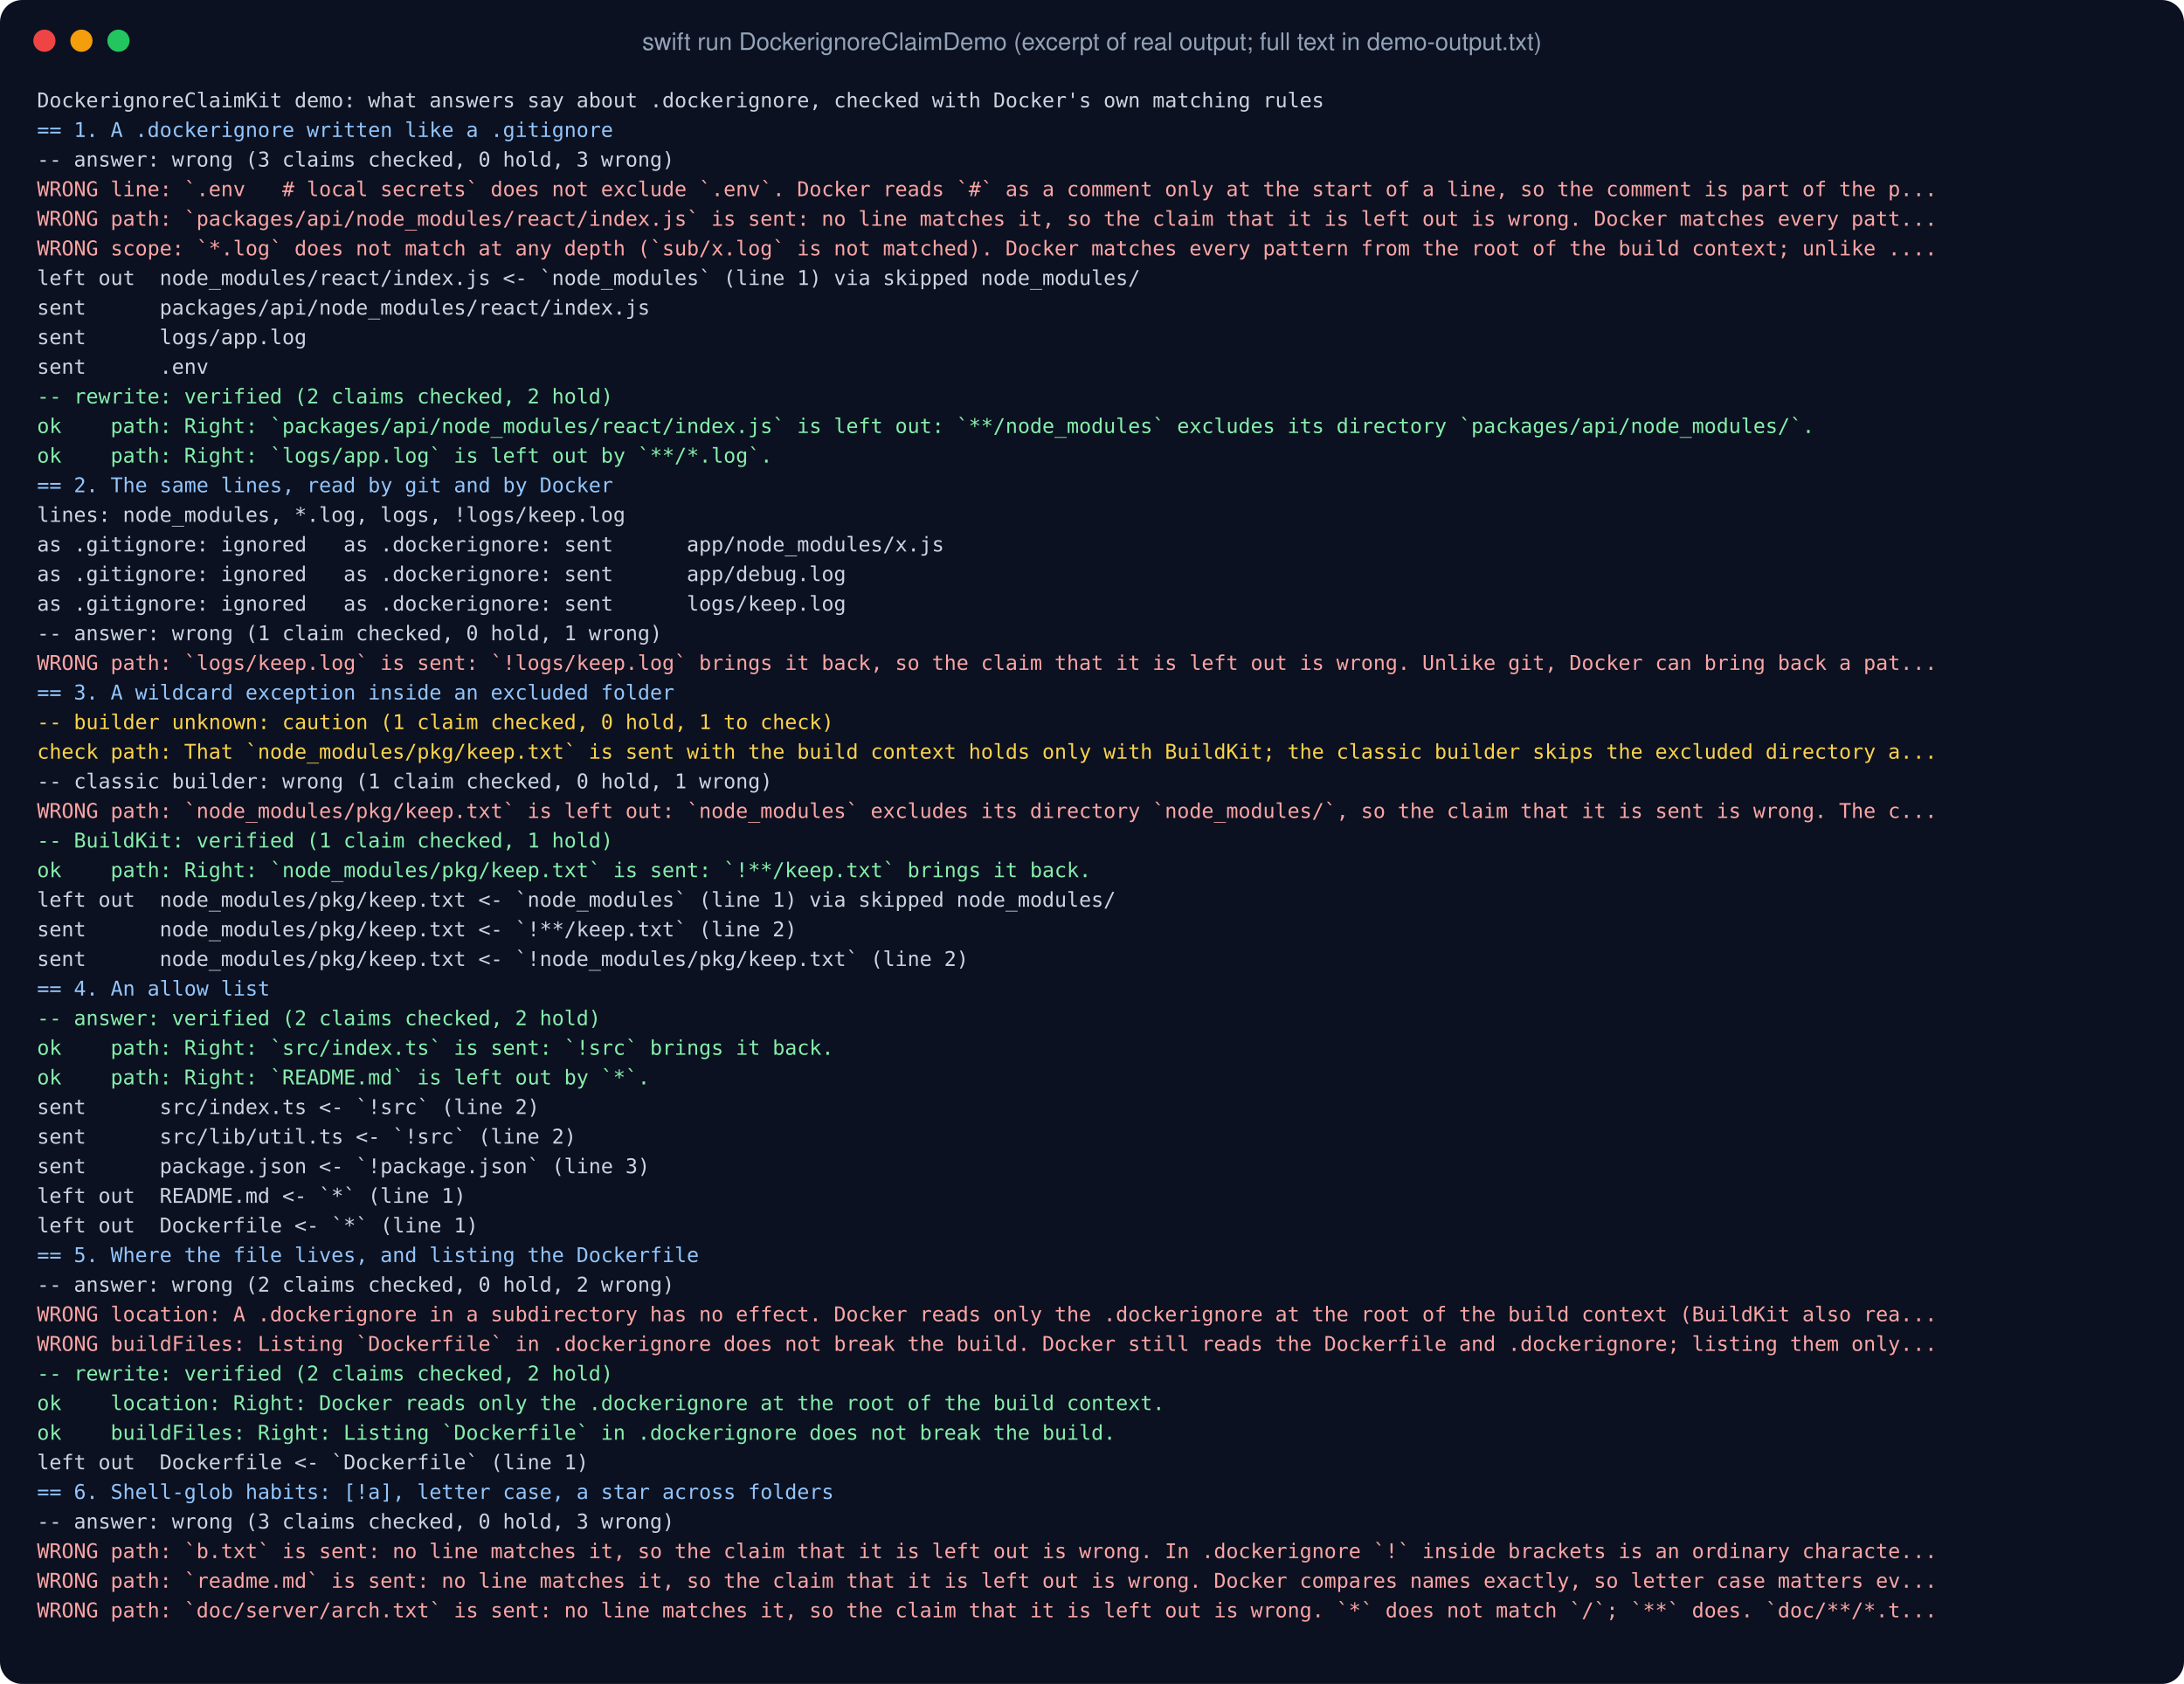
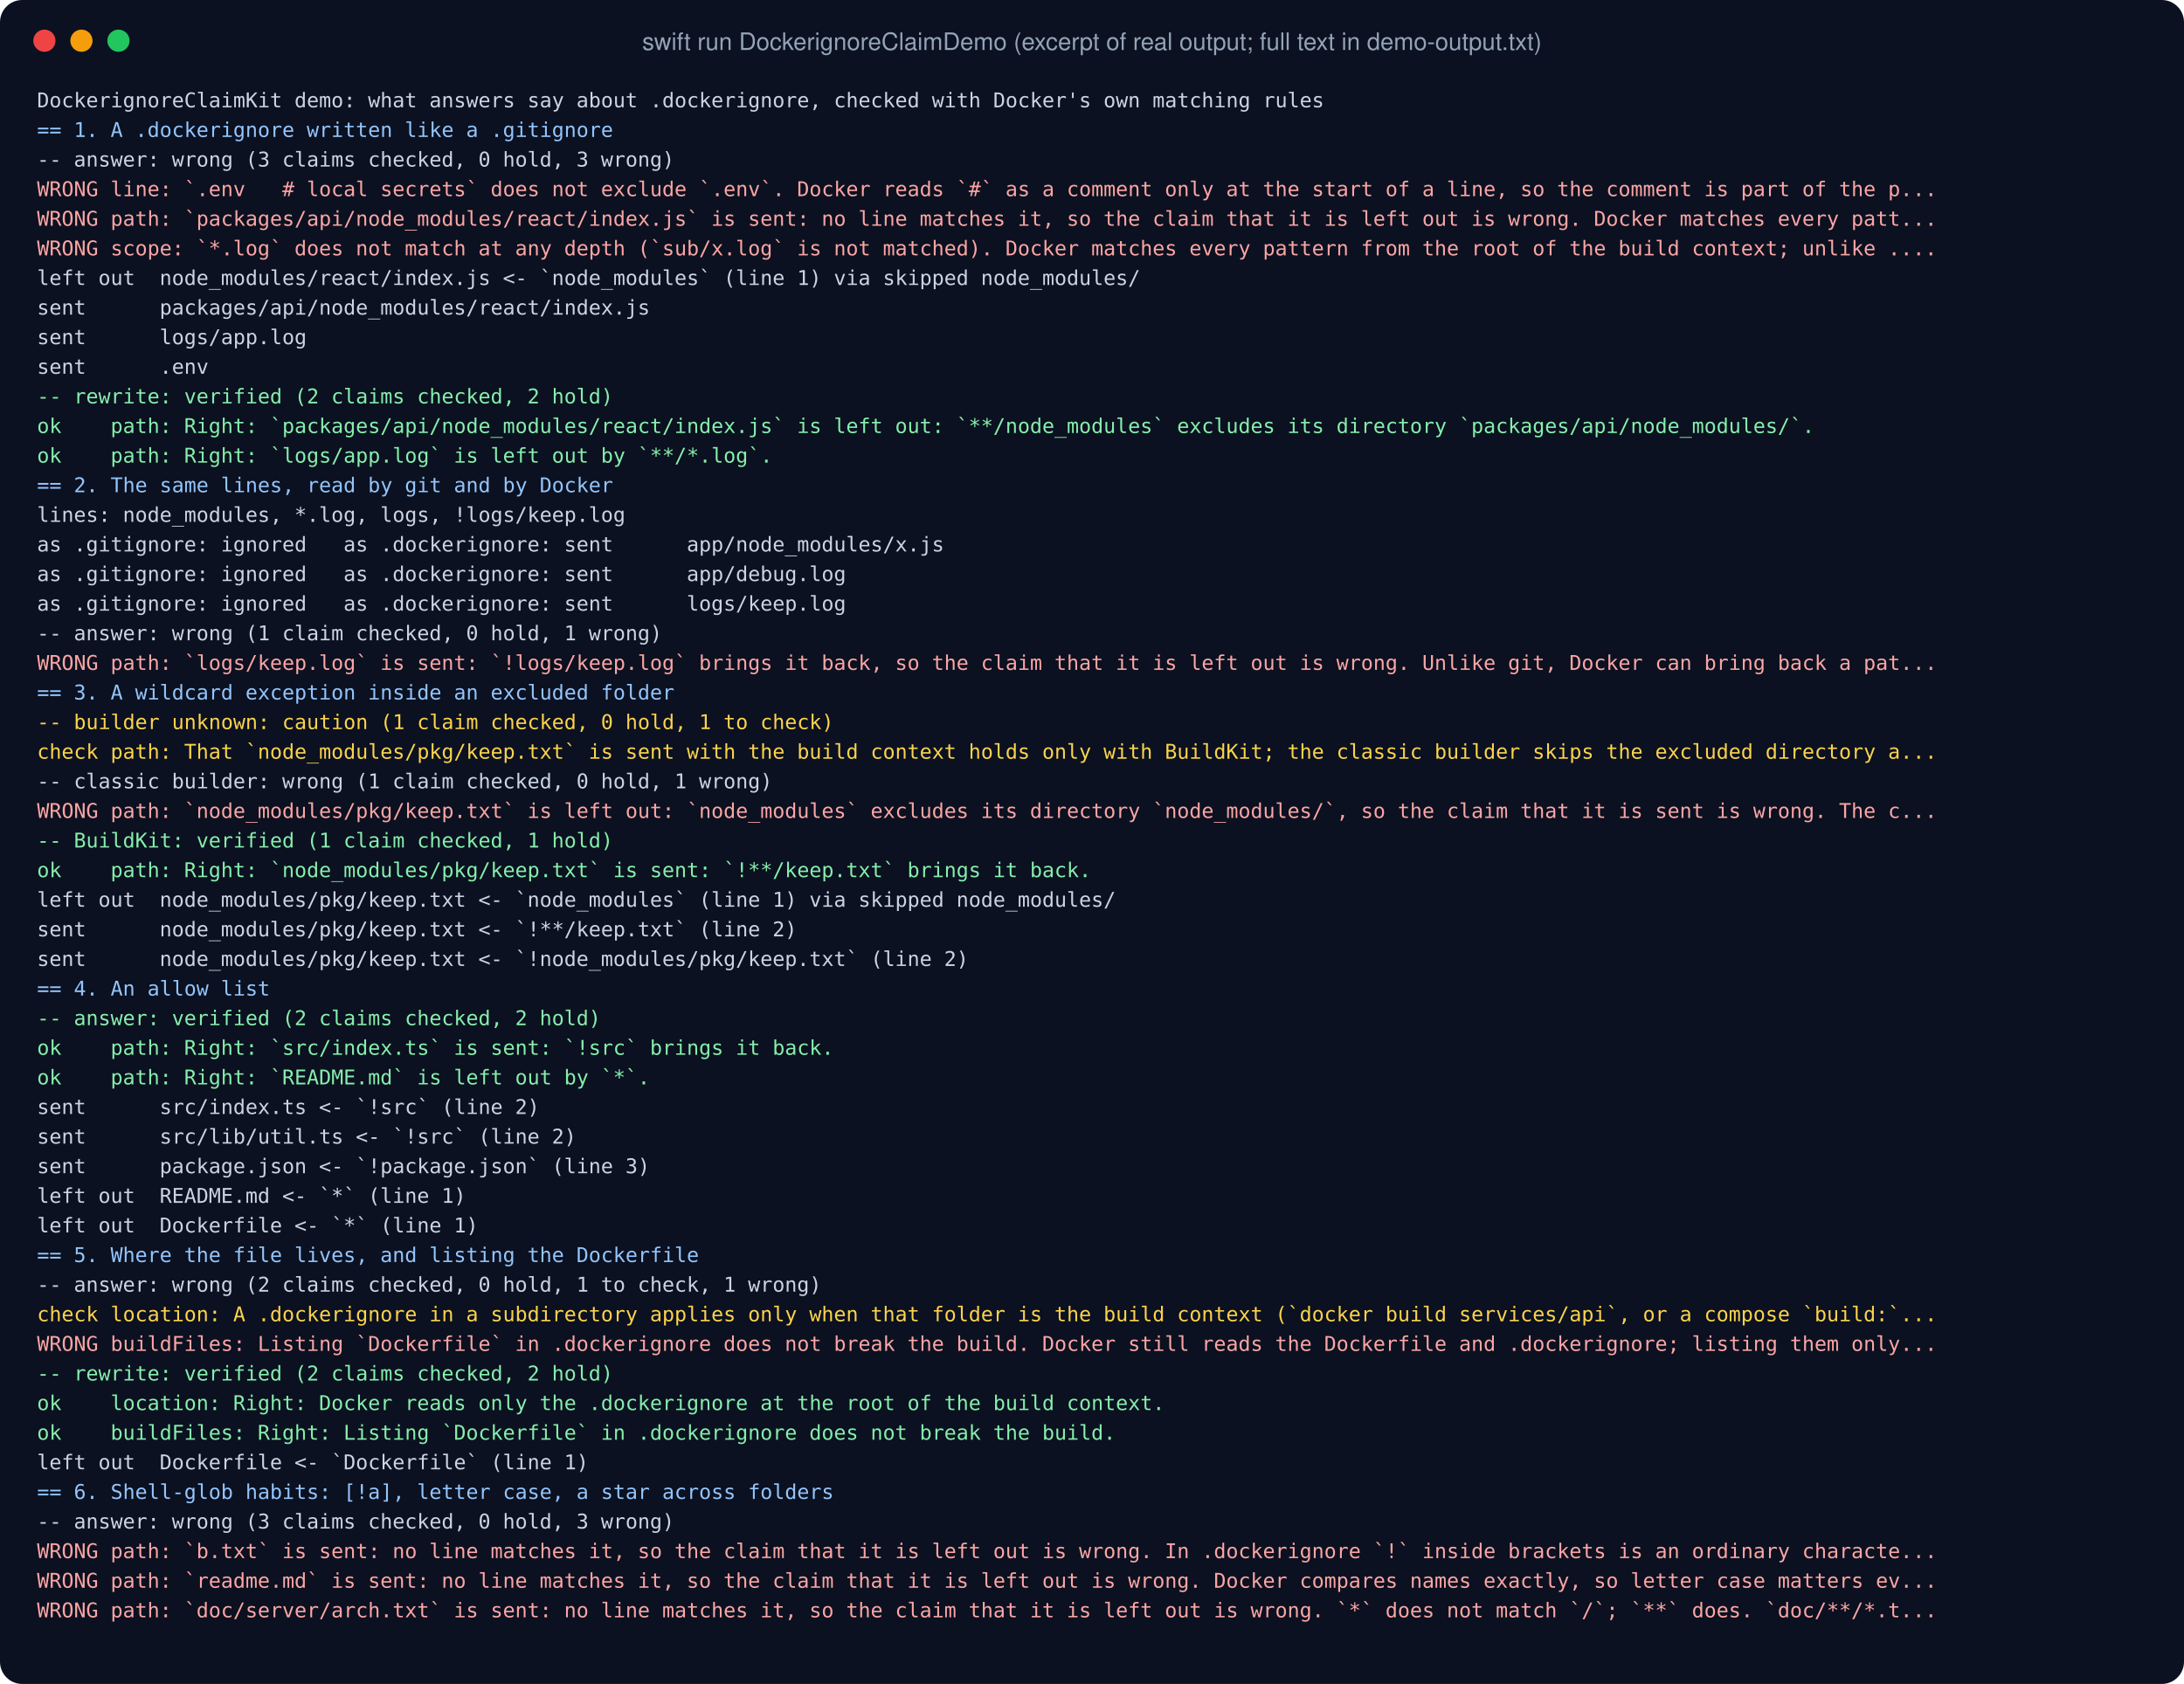
<svg xmlns="http://www.w3.org/2000/svg" width="1180" height="910" viewBox="0 0 1180 910">
  <rect width="1180" height="910" rx="12" fill="#0b1120" />
  <circle cx="24" cy="22" r="6" fill="#ef4444" />
  <circle cx="44" cy="22" r="6" fill="#f59e0b" />
  <circle cx="64" cy="22" r="6" fill="#22c55e" />
  <text x="590.0" y="27" fill="#94a3b8" font-family="Helvetica, Arial, sans-serif" font-size="13" text-anchor="middle">swift run DockerignoreClaimDemo (excerpt of real output; full text in demo-output.txt)</text>
  <text x="20" y="58" fill="#cbd5e1" font-family="Menlo, Monaco, monospace" font-size="11" text-anchor="start">DockerignoreClaimKit demo: what answers say about .dockerignore, checked with Docker's own matching rules</text>
  <text x="20" y="74" fill="#93c5fd" font-family="Menlo, Monaco, monospace" font-size="11" text-anchor="start">== 1. A .dockerignore written like a .gitignore</text>
  <text x="20" y="90" fill="#cbd5e1" font-family="Menlo, Monaco, monospace" font-size="11" text-anchor="start">-- answer: wrong (3 claims checked, 0 hold, 3 wrong)</text>
  <text x="20" y="106" fill="#fca5a5" font-family="Menlo, Monaco, monospace" font-size="11" text-anchor="start">   WRONG line: `.env   # local secrets` does not exclude `.env`. Docker reads `#` as a comment only at the start of a line, so the comment is part of the p...</text>
  <text x="20" y="122" fill="#fca5a5" font-family="Menlo, Monaco, monospace" font-size="11" text-anchor="start">   WRONG path: `packages/api/node_modules/react/index.js` is sent: no line matches it, so the claim that it is left out is wrong. Docker matches every patt...</text>
  <text x="20" y="138" fill="#fca5a5" font-family="Menlo, Monaco, monospace" font-size="11" text-anchor="start">   WRONG scope: `*.log` does not match at any depth (`sub/x.log` is not matched). Docker matches every pattern from the root of the build context; unlike ....</text>
  <text x="20" y="154" fill="#cbd5e1" font-family="Menlo, Monaco, monospace" font-size="11" text-anchor="start">   left out  node_modules/react/index.js &lt;- `node_modules` (line 1) via skipped node_modules/</text>
  <text x="20" y="170" fill="#cbd5e1" font-family="Menlo, Monaco, monospace" font-size="11" text-anchor="start">   sent      packages/api/node_modules/react/index.js</text>
  <text x="20" y="186" fill="#cbd5e1" font-family="Menlo, Monaco, monospace" font-size="11" text-anchor="start">   sent      logs/app.log</text>
  <text x="20" y="202" fill="#cbd5e1" font-family="Menlo, Monaco, monospace" font-size="11" text-anchor="start">   sent      .env</text>
  <text x="20" y="218" fill="#86efac" font-family="Menlo, Monaco, monospace" font-size="11" text-anchor="start">-- rewrite: verified (2 claims checked, 2 hold)</text>
  <text x="20" y="234" fill="#86efac" font-family="Menlo, Monaco, monospace" font-size="11" text-anchor="start">   ok    path: Right: `packages/api/node_modules/react/index.js` is left out: `**/node_modules` excludes its directory `packages/api/node_modules/`.</text>
  <text x="20" y="250" fill="#86efac" font-family="Menlo, Monaco, monospace" font-size="11" text-anchor="start">   ok    path: Right: `logs/app.log` is left out by `**/*.log`.</text>
  <text x="20" y="266" fill="#93c5fd" font-family="Menlo, Monaco, monospace" font-size="11" text-anchor="start">== 2. The same lines, read by git and by Docker</text>
  <text x="20" y="282" fill="#cbd5e1" font-family="Menlo, Monaco, monospace" font-size="11" text-anchor="start">   lines: node_modules, *.log, logs, !logs/keep.log</text>
  <text x="20" y="298" fill="#cbd5e1" font-family="Menlo, Monaco, monospace" font-size="11" text-anchor="start">   as .gitignore: ignored   as .dockerignore: sent      app/node_modules/x.js</text>
  <text x="20" y="314" fill="#cbd5e1" font-family="Menlo, Monaco, monospace" font-size="11" text-anchor="start">   as .gitignore: ignored   as .dockerignore: sent      app/debug.log</text>
  <text x="20" y="330" fill="#cbd5e1" font-family="Menlo, Monaco, monospace" font-size="11" text-anchor="start">   as .gitignore: ignored   as .dockerignore: sent      logs/keep.log</text>
  <text x="20" y="346" fill="#cbd5e1" font-family="Menlo, Monaco, monospace" font-size="11" text-anchor="start">-- answer: wrong (1 claim checked, 0 hold, 1 wrong)</text>
  <text x="20" y="362" fill="#fca5a5" font-family="Menlo, Monaco, monospace" font-size="11" text-anchor="start">   WRONG path: `logs/keep.log` is sent: `!logs/keep.log` brings it back, so the claim that it is left out is wrong. Unlike git, Docker can bring back a pat...</text>
  <text x="20" y="378" fill="#93c5fd" font-family="Menlo, Monaco, monospace" font-size="11" text-anchor="start">== 3. A wildcard exception inside an excluded folder</text>
  <text x="20" y="394" fill="#fcd34d" font-family="Menlo, Monaco, monospace" font-size="11" text-anchor="start">-- builder unknown: caution (1 claim checked, 0 hold, 1 to check)</text>
  <text x="20" y="410" fill="#fcd34d" font-family="Menlo, Monaco, monospace" font-size="11" text-anchor="start">   check path: That `node_modules/pkg/keep.txt` is sent with the build context holds only with BuildKit; the classic builder skips the excluded directory a...</text>
  <text x="20" y="426" fill="#cbd5e1" font-family="Menlo, Monaco, monospace" font-size="11" text-anchor="start">-- classic builder: wrong (1 claim checked, 0 hold, 1 wrong)</text>
  <text x="20" y="442" fill="#fca5a5" font-family="Menlo, Monaco, monospace" font-size="11" text-anchor="start">   WRONG path: `node_modules/pkg/keep.txt` is left out: `node_modules` excludes its directory `node_modules/`, so the claim that it is sent is wrong. The c...</text>
  <text x="20" y="458" fill="#86efac" font-family="Menlo, Monaco, monospace" font-size="11" text-anchor="start">-- BuildKit: verified (1 claim checked, 1 hold)</text>
  <text x="20" y="474" fill="#86efac" font-family="Menlo, Monaco, monospace" font-size="11" text-anchor="start">   ok    path: Right: `node_modules/pkg/keep.txt` is sent: `!**/keep.txt` brings it back.</text>
  <text x="20" y="490" fill="#cbd5e1" font-family="Menlo, Monaco, monospace" font-size="11" text-anchor="start">   left out  node_modules/pkg/keep.txt &lt;- `node_modules` (line 1) via skipped node_modules/</text>
  <text x="20" y="506" fill="#cbd5e1" font-family="Menlo, Monaco, monospace" font-size="11" text-anchor="start">   sent      node_modules/pkg/keep.txt &lt;- `!**/keep.txt` (line 2)</text>
  <text x="20" y="522" fill="#cbd5e1" font-family="Menlo, Monaco, monospace" font-size="11" text-anchor="start">   sent      node_modules/pkg/keep.txt &lt;- `!node_modules/pkg/keep.txt` (line 2)</text>
  <text x="20" y="538" fill="#93c5fd" font-family="Menlo, Monaco, monospace" font-size="11" text-anchor="start">== 4. An allow list</text>
  <text x="20" y="554" fill="#86efac" font-family="Menlo, Monaco, monospace" font-size="11" text-anchor="start">-- answer: verified (2 claims checked, 2 hold)</text>
  <text x="20" y="570" fill="#86efac" font-family="Menlo, Monaco, monospace" font-size="11" text-anchor="start">   ok    path: Right: `src/index.ts` is sent: `!src` brings it back.</text>
  <text x="20" y="586" fill="#86efac" font-family="Menlo, Monaco, monospace" font-size="11" text-anchor="start">   ok    path: Right: `README.md` is left out by `*`.</text>
  <text x="20" y="602" fill="#cbd5e1" font-family="Menlo, Monaco, monospace" font-size="11" text-anchor="start">   sent      src/index.ts &lt;- `!src` (line 2)</text>
  <text x="20" y="618" fill="#cbd5e1" font-family="Menlo, Monaco, monospace" font-size="11" text-anchor="start">   sent      src/lib/util.ts &lt;- `!src` (line 2)</text>
  <text x="20" y="634" fill="#cbd5e1" font-family="Menlo, Monaco, monospace" font-size="11" text-anchor="start">   sent      package.json &lt;- `!package.json` (line 3)</text>
  <text x="20" y="650" fill="#cbd5e1" font-family="Menlo, Monaco, monospace" font-size="11" text-anchor="start">   left out  README.md &lt;- `*` (line 1)</text>
  <text x="20" y="666" fill="#cbd5e1" font-family="Menlo, Monaco, monospace" font-size="11" text-anchor="start">   left out  Dockerfile &lt;- `*` (line 1)</text>
  <text x="20" y="682" fill="#93c5fd" font-family="Menlo, Monaco, monospace" font-size="11" text-anchor="start">== 5. Where the file lives, and listing the Dockerfile</text>
-   <text x="20" y="698" fill="#cbd5e1" font-family="Menlo, Monaco, monospace" font-size="11" text-anchor="start">-- answer: wrong (2 claims checked, 0 hold, 2 wrong)</text>
-   <text x="20" y="714" fill="#fca5a5" font-family="Menlo, Monaco, monospace" font-size="11" text-anchor="start">   WRONG location: A .dockerignore in a subdirectory has no effect. Docker reads only the .dockerignore at the root of the build context (BuildKit also rea...</text>
+   <text x="20" y="698" fill="#cbd5e1" font-family="Menlo, Monaco, monospace" font-size="11" text-anchor="start">-- answer: wrong (2 claims checked, 0 hold, 1 to check, 1 wrong)</text>
+   <text x="20" y="714" fill="#fcd34d" font-family="Menlo, Monaco, monospace" font-size="11" text-anchor="start">   check location: A .dockerignore in a subdirectory applies only when that folder is the build context (`docker build services/api`, or a compose `build:`...</text>
  <text x="20" y="730" fill="#fca5a5" font-family="Menlo, Monaco, monospace" font-size="11" text-anchor="start">   WRONG buildFiles: Listing `Dockerfile` in .dockerignore does not break the build. Docker still reads the Dockerfile and .dockerignore; listing them only...</text>
  <text x="20" y="746" fill="#86efac" font-family="Menlo, Monaco, monospace" font-size="11" text-anchor="start">-- rewrite: verified (2 claims checked, 2 hold)</text>
  <text x="20" y="762" fill="#86efac" font-family="Menlo, Monaco, monospace" font-size="11" text-anchor="start">   ok    location: Right: Docker reads only the .dockerignore at the root of the build context.</text>
  <text x="20" y="778" fill="#86efac" font-family="Menlo, Monaco, monospace" font-size="11" text-anchor="start">   ok    buildFiles: Right: Listing `Dockerfile` in .dockerignore does not break the build.</text>
  <text x="20" y="794" fill="#cbd5e1" font-family="Menlo, Monaco, monospace" font-size="11" text-anchor="start">   left out  Dockerfile &lt;- `Dockerfile` (line 1)</text>
  <text x="20" y="810" fill="#93c5fd" font-family="Menlo, Monaco, monospace" font-size="11" text-anchor="start">== 6. Shell-glob habits: [!a], letter case, a star across folders</text>
  <text x="20" y="826" fill="#cbd5e1" font-family="Menlo, Monaco, monospace" font-size="11" text-anchor="start">-- answer: wrong (3 claims checked, 0 hold, 3 wrong)</text>
  <text x="20" y="842" fill="#fca5a5" font-family="Menlo, Monaco, monospace" font-size="11" text-anchor="start">   WRONG path: `b.txt` is sent: no line matches it, so the claim that it is left out is wrong. In .dockerignore `!` inside brackets is an ordinary characte...</text>
  <text x="20" y="858" fill="#fca5a5" font-family="Menlo, Monaco, monospace" font-size="11" text-anchor="start">   WRONG path: `readme.md` is sent: no line matches it, so the claim that it is left out is wrong. Docker compares names exactly, so letter case matters ev...</text>
  <text x="20" y="874" fill="#fca5a5" font-family="Menlo, Monaco, monospace" font-size="11" text-anchor="start">   WRONG path: `doc/server/arch.txt` is sent: no line matches it, so the claim that it is left out is wrong. `*` does not match `/`; `**` does. `doc/**/*.t...</text>
</svg>
